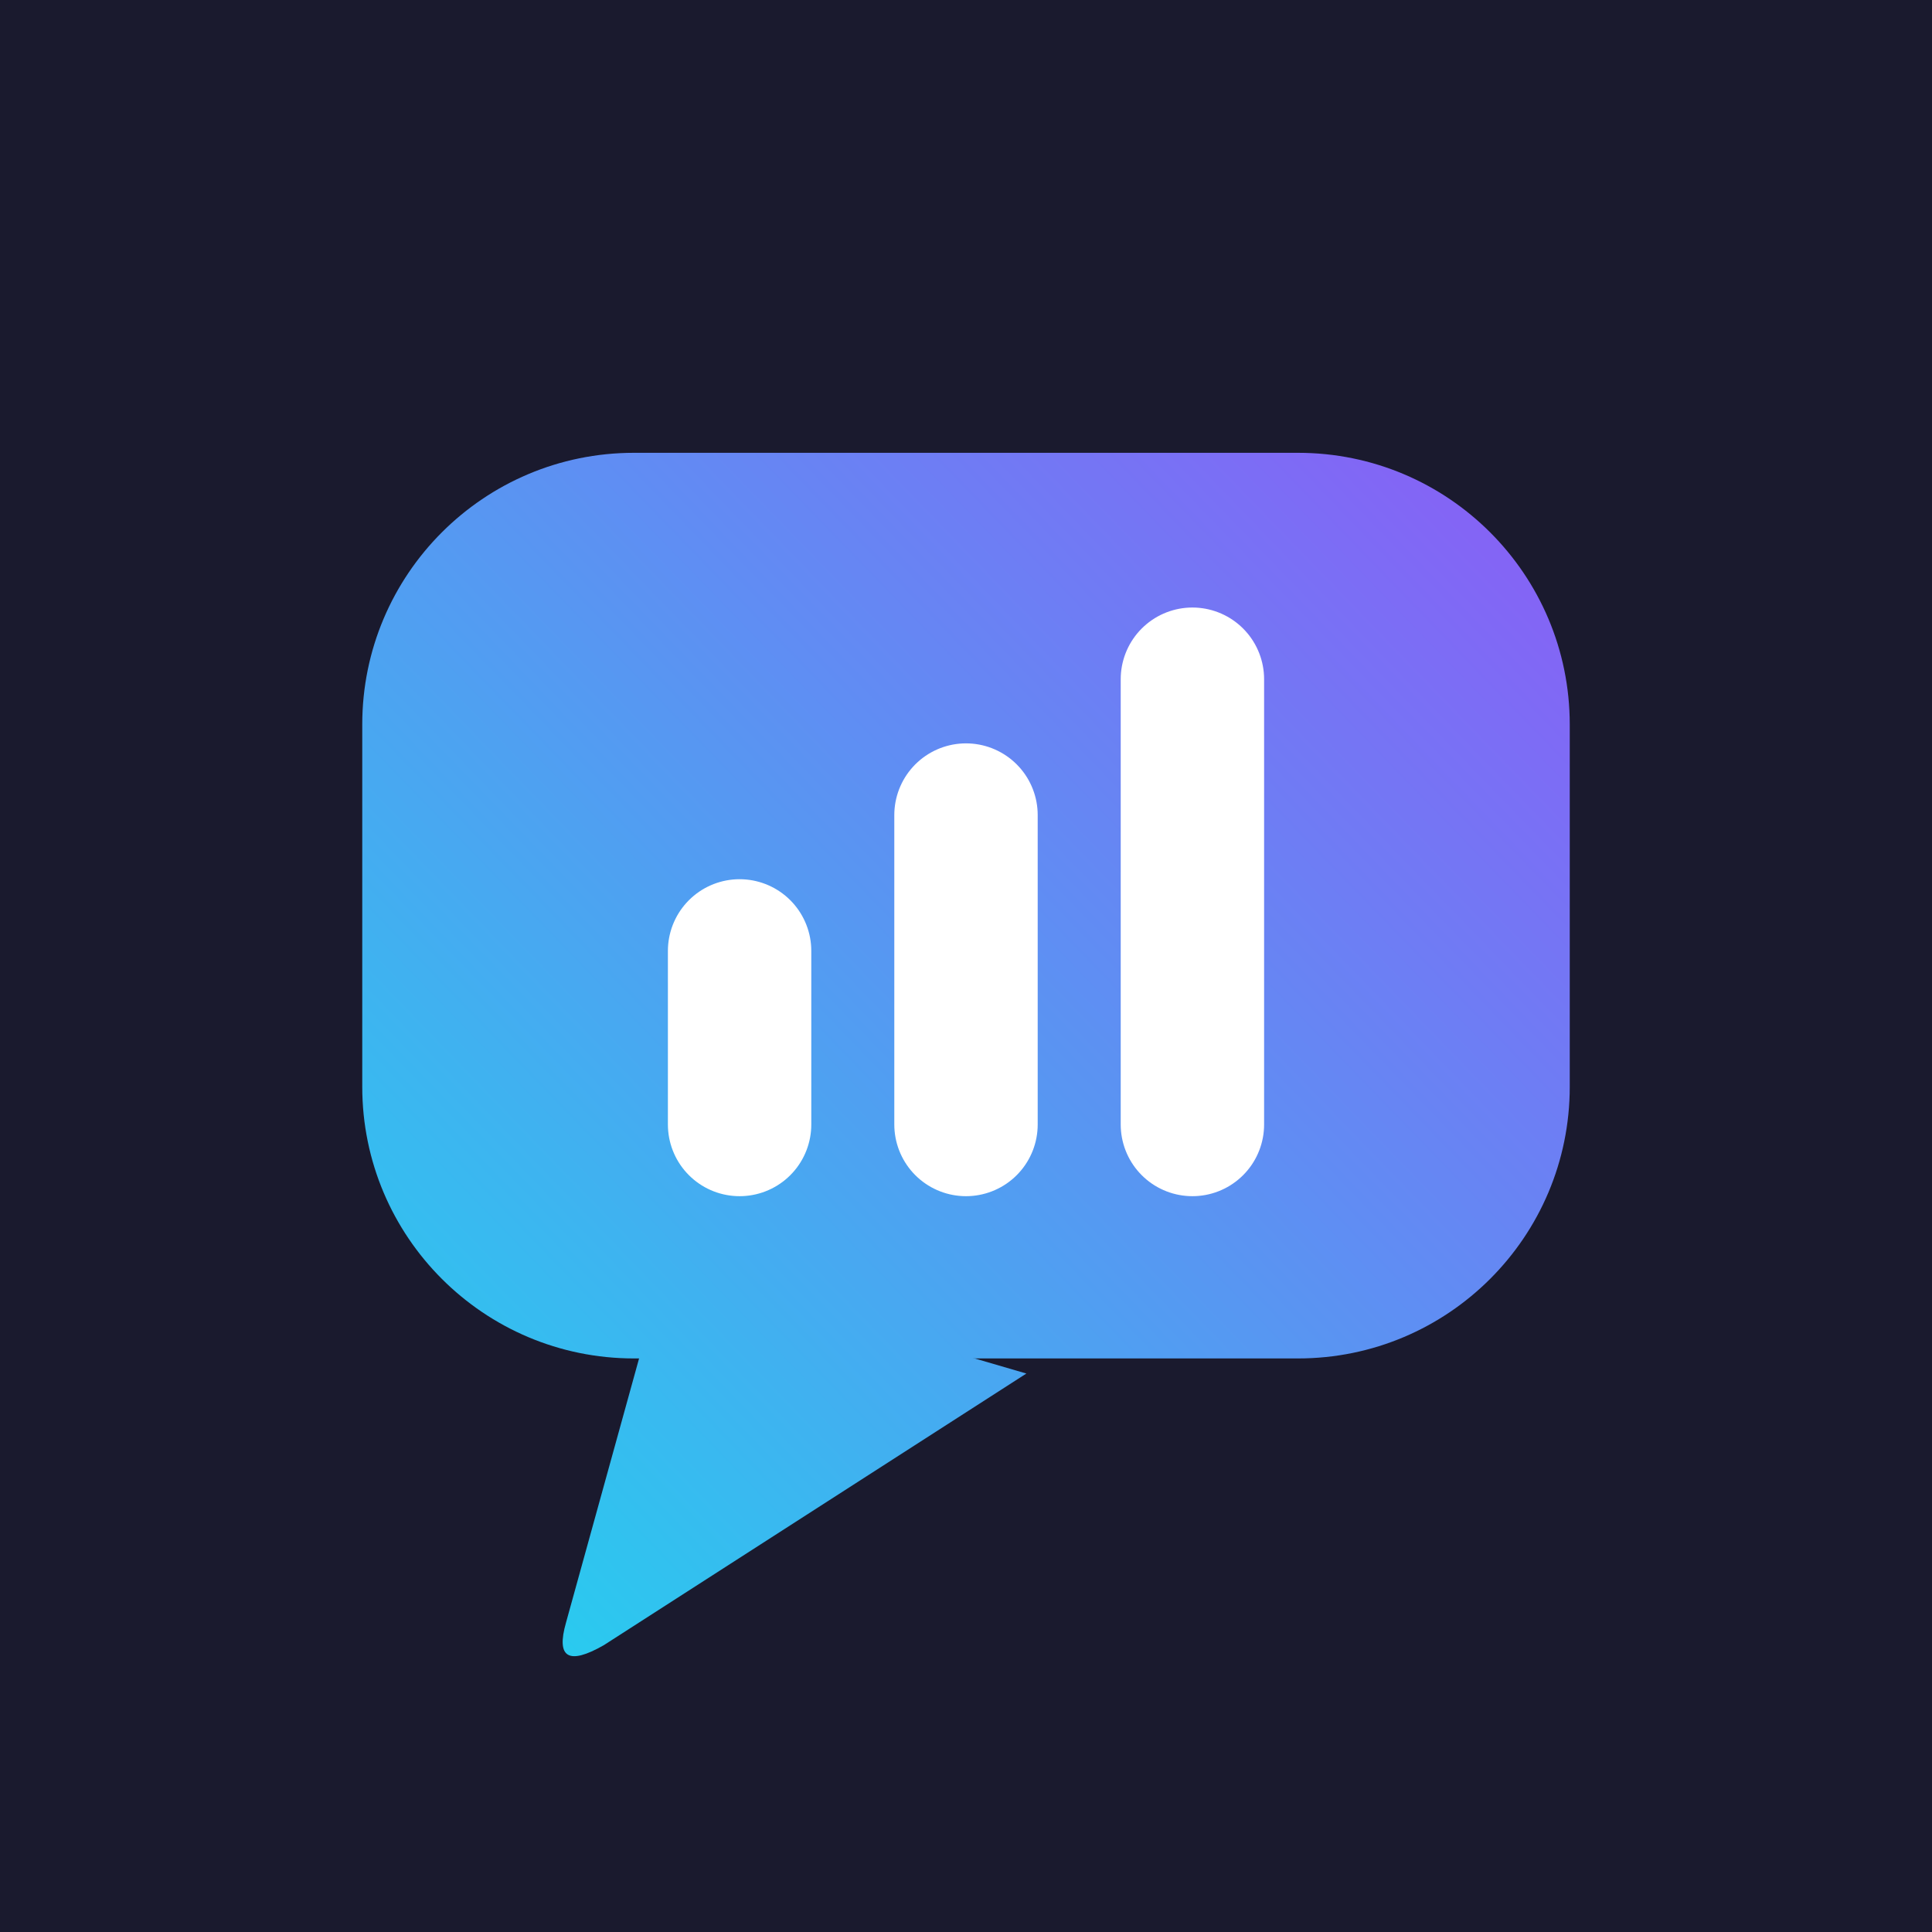
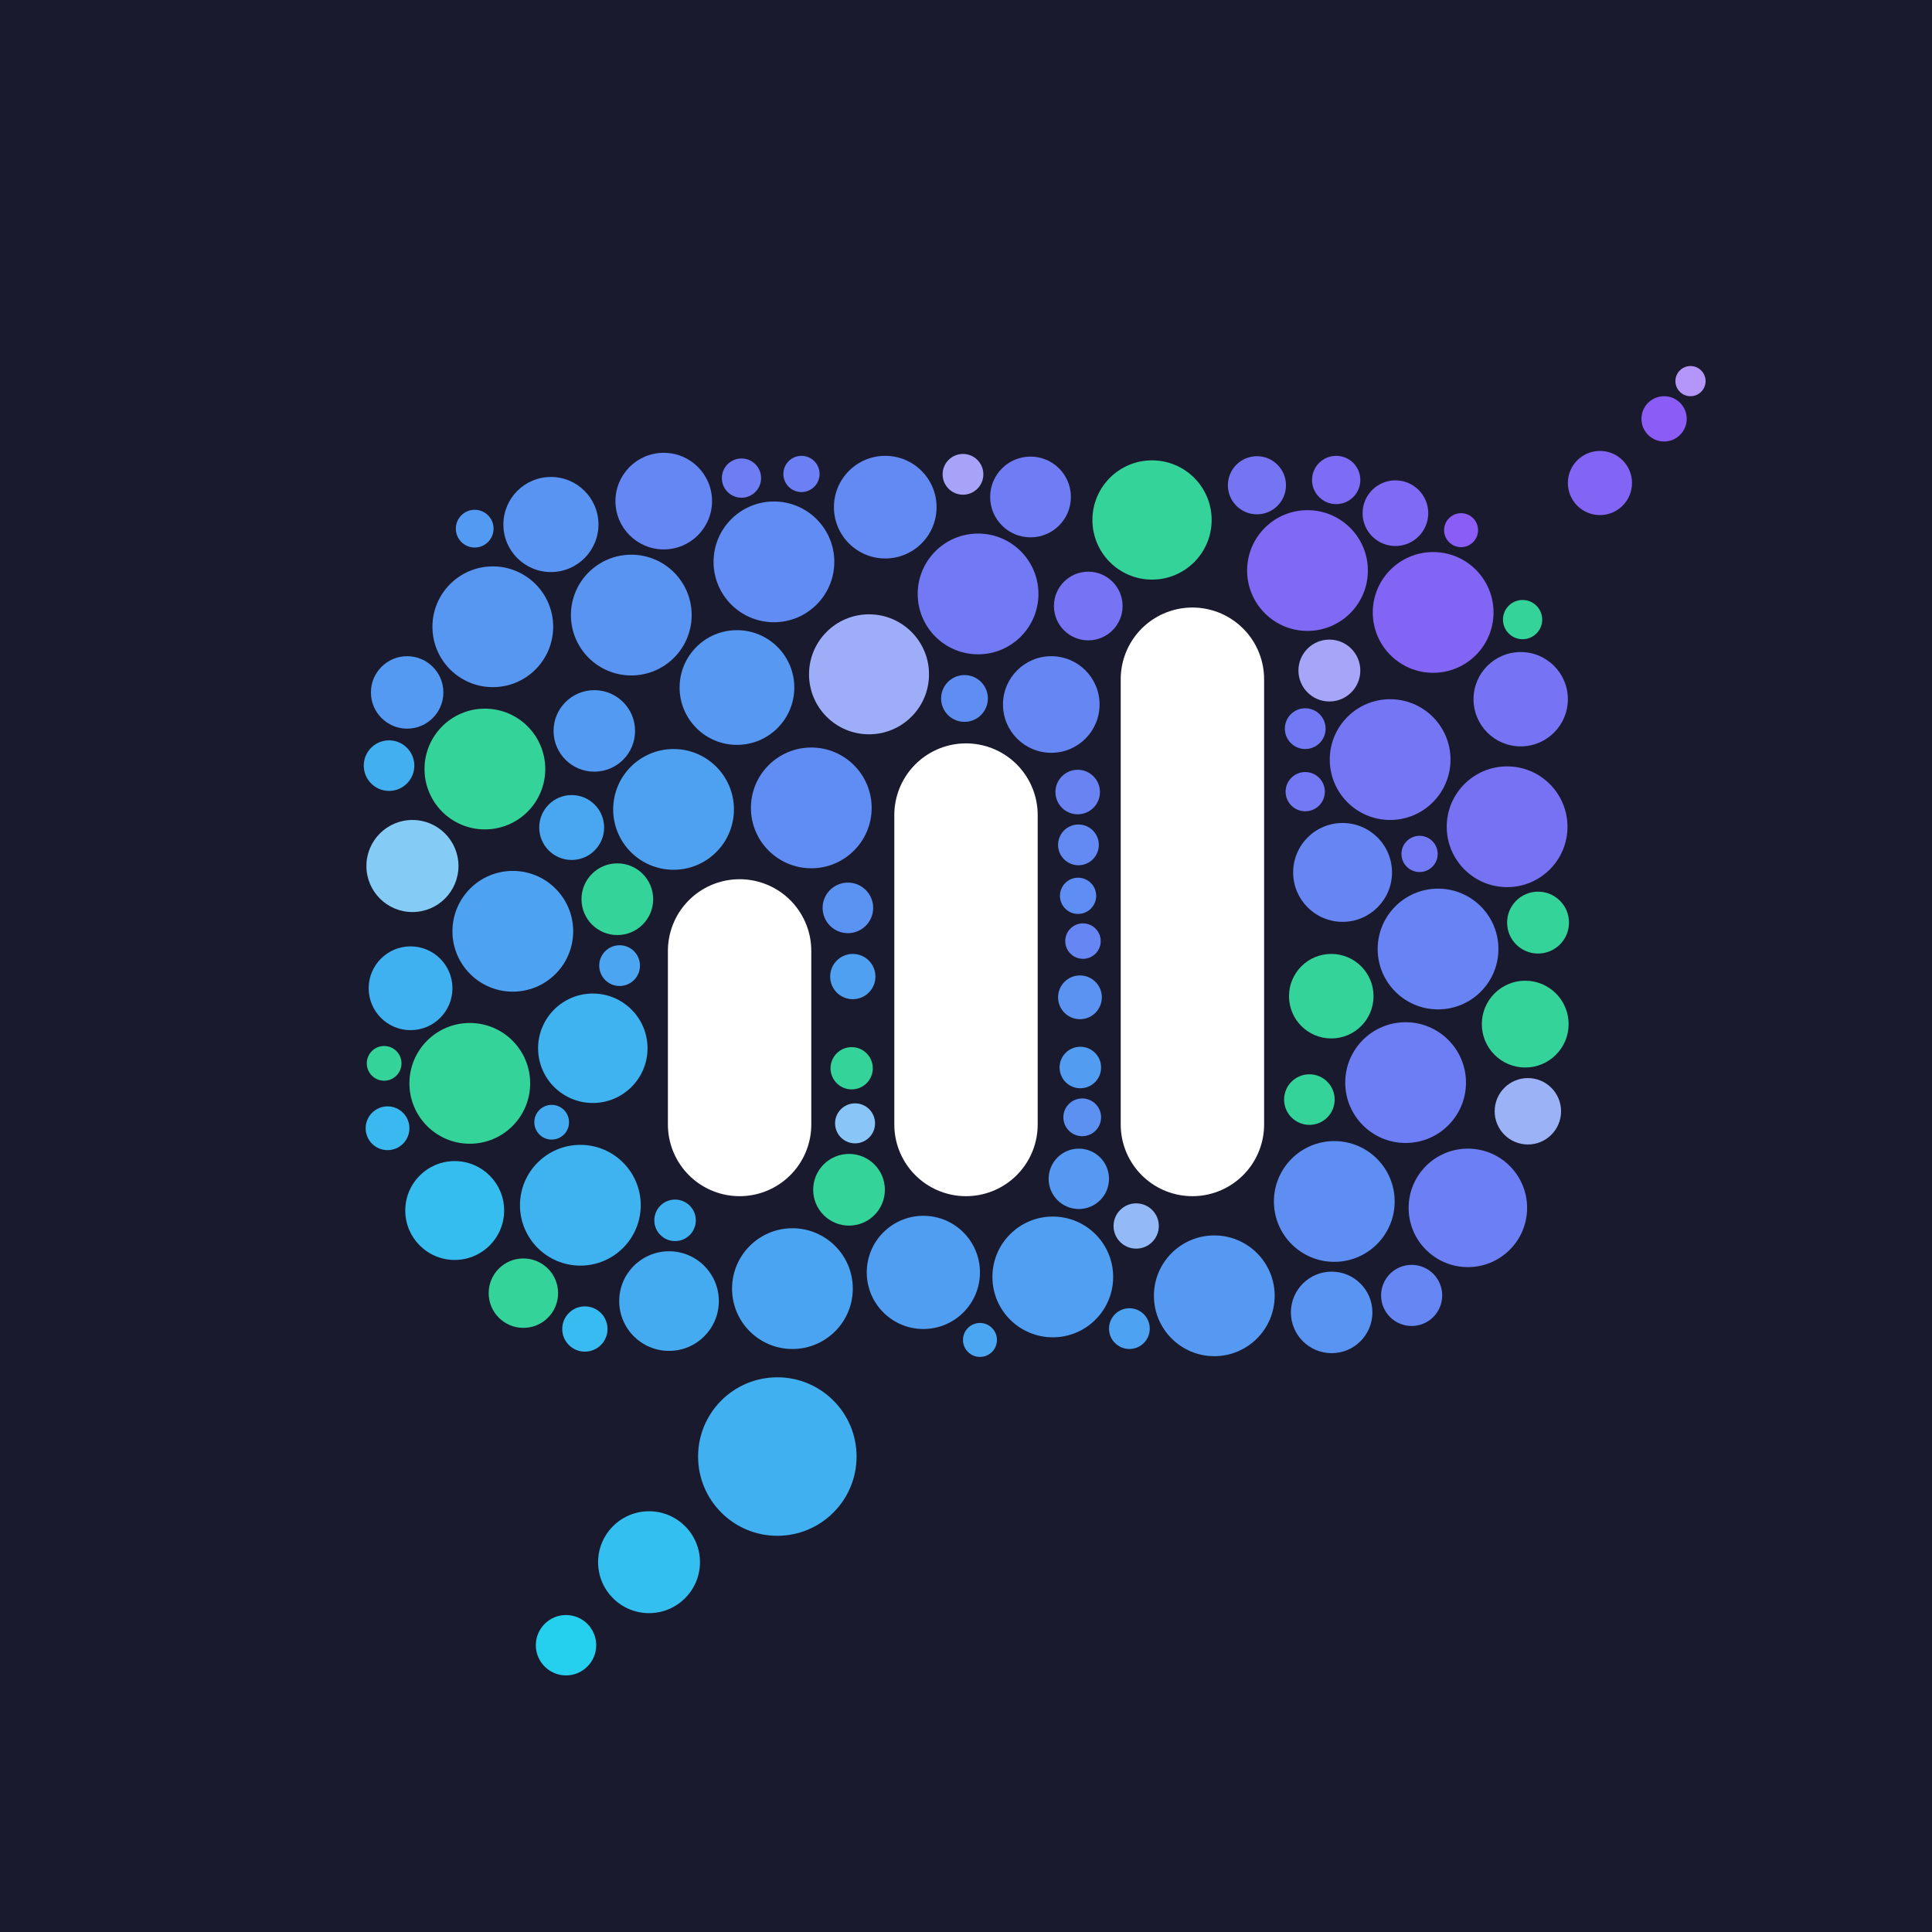
<svg xmlns="http://www.w3.org/2000/svg" viewBox="0 0 512 512">
-   <defs>
-     <linearGradient id="pg" gradientUnits="userSpaceOnUse" x1="96" y1="430" x2="416" y2="120">
-       <stop offset="0" stop-color="#22d3ee" />
-       <stop offset="1" stop-color="#8b5cf6" />
-     </linearGradient>
-   </defs>
  <rect width="512" height="512" fill="#1a1a2e" />
-   <path fill="url(#pg)" d="M 168 120 H 344 A 72 72 0 0 1 416 192 V 288 A 72 72 0 0 1 344 360 H 168 A 72 72 0 0 1 96 288 V 192 A 72 72 0 0 1 168 120 Z" />
-   <path fill="url(#pg)" d="M 176 336 L 150 430 Q 146 444 160 436 L 272 364 Z" />
-   <g stroke="#ffffff" stroke-width="38" stroke-linecap="round">
-     <line x1="196" y1="298" x2="196" y2="252" />
-     <line x1="256" y1="298" x2="256" y2="216" />
-     <line x1="316" y1="298" x2="316" y2="180" />
+   <g>
+     <circle cx="135.9" cy="246.8" r="16.0" fill="#4da2f1" />
+     <circle cx="153.8" cy="319.4" r="16.0" fill="#3eb3f0" />
+     <circle cx="205.1" cy="148.9" r="16.0" fill="#608cf3" />
+     <circle cx="130.6" cy="166.1" r="16.0" fill="#5797f2" />
+     <circle cx="353.6" cy="318.4" r="16.0" fill="#5f8ef3" />
+     <circle cx="128.5" cy="203.8" r="16.0" fill="#34d399" />
+     <circle cx="215.0" cy="214.1" r="16.0" fill="#608df3" />
+     <circle cx="124.5" cy="287.1" r="16.0" fill="#34d399" />
+     <circle cx="167.3" cy="163.0" r="16.0" fill="#5a94f2" />
+     <circle cx="259.2" cy="157.4" r="16.0" fill="#7279f4" />
+     <circle cx="399.4" cy="219.1" r="16.0" fill="#7772f4" />
+     <circle cx="346.5" cy="151.2" r="16.0" fill="#8069f5" />
+     <circle cx="321.8" cy="343.4" r="16.0" fill="#5699f2" />
+     <circle cx="372.5" cy="286.9" r="16.0" fill="#6d7ef4" />
+     <circle cx="368.4" cy="201.3" r="16.0" fill="#7476f4" />
+     <circle cx="210.0" cy="341.5" r="16.0" fill="#4ba4f1" />
+     <circle cx="381.1" cy="251.5" r="16.0" fill="#6883f3" />
+     <circle cx="178.5" cy="214.5" r="16.0" fill="#4ea1f1" />
+     <circle cx="379.8" cy="162.3" r="16.0" fill="#8365f5" />
+     <circle cx="279.0" cy="338.4" r="16.0" fill="#509ff2" />
+     <circle cx="230.3" cy="178.7" r="15.9" fill="#9eadf7" />
+     <circle cx="305.3" cy="137.8" r="15.8" fill="#34d399" />
+     <circle cx="389.0" cy="320.1" r="15.7" fill="#6c7ff4" />
+     <circle cx="195.3" cy="182.2" r="15.2" fill="#5698f2" />
+     <circle cx="244.7" cy="337.2" r="15.0" fill="#509ef2" />
+     <circle cx="157.1" cy="277.8" r="14.5" fill="#3fb2f0" />
+     <circle cx="234.6" cy="134.4" r="13.6" fill="#6389f3" />
+     <circle cx="177.3" cy="344.8" r="13.2" fill="#45abf1" />
+     <circle cx="120.5" cy="320.8" r="13.1" fill="#36bdf0" />
+     <circle cx="355.8" cy="231.2" r="13.1" fill="#6785f3" />
+     <circle cx="278.6" cy="186.7" r="12.8" fill="#6686f3" />
+     <circle cx="175.9" cy="132.8" r="12.8" fill="#6587f3" />
+     <circle cx="146.0" cy="139.0" r="12.6" fill="#5994f2" />
+     <circle cx="403.0" cy="185.3" r="12.5" fill="#7674f4" />
+     <circle cx="109.3" cy="229.5" r="12.2" fill="#84cbf5" />
+     <circle cx="404.2" cy="271.4" r="11.5" fill="#34d399" />
+     <circle cx="352.8" cy="264.0" r="11.2" fill="#34d399" />
+     <circle cx="108.8" cy="261.9" r="11.1" fill="#40b1f0" />
+     <circle cx="157.5" cy="193.7" r="10.8" fill="#539bf2" />
+     <circle cx="352.9" cy="347.8" r="10.8" fill="#5a94f2" />
+     <circle cx="273.1" cy="131.7" r="10.7" fill="#6f7cf4" />
+     <circle cx="107.9" cy="183.5" r="9.6" fill="#559af2" />
+     <circle cx="163.6" cy="238.3" r="9.5" fill="#34d399" />
+     <circle cx="225.0" cy="315.3" r="9.5" fill="#34d399" />
+     <circle cx="138.7" cy="342.7" r="9.2" fill="#34d399" />
+     <circle cx="288.4" cy="160.6" r="9.1" fill="#7674f4" />
+     <circle cx="404.9" cy="294.5" r="8.8" fill="#9bb2f7" />
+     <circle cx="369.8" cy="136.0" r="8.7" fill="#7f6af5" />
+     <circle cx="151.5" cy="219.3" r="8.6" fill="#49a7f1" />
+     <circle cx="352.3" cy="177.7" r="8.2" fill="#a6a5f8" />
+     <circle cx="407.6" cy="244.5" r="8.2" fill="#34d399" />
+     <circle cx="374.1" cy="343.3" r="8.1" fill="#6686f3" />
+     <circle cx="285.9" cy="312.4" r="8.0" fill="#5599f2" />
+     <circle cx="333.1" cy="128.6" r="7.7" fill="#7575f4" />
+     <circle cx="103.1" cy="202.9" r="6.7" fill="#42aff0" />
+     <circle cx="347.0" cy="291.4" r="6.7" fill="#34d399" />
+     <circle cx="224.7" cy="240.6" r="6.7" fill="#5b93f2" />
+     <circle cx="354.1" cy="127.2" r="6.4" fill="#7d6cf5" />
+     <circle cx="255.6" cy="185.1" r="6.2" fill="#5f8ef3" />
+     <circle cx="155.0" cy="352.2" r="6.0" fill="#37bbf0" />
+     <circle cx="301.1" cy="324.9" r="6.0" fill="#94b9f7" />
+     <circle cx="226.0" cy="258.8" r="6.0" fill="#4fa0f1" />
+     <circle cx="285.6" cy="209.9" r="5.9" fill="#6983f3" />
+     <circle cx="286.2" cy="264.3" r="5.8" fill="#5b93f2" />
+     <circle cx="102.7" cy="299.0" r="5.8" fill="#39b9f0" />
+     <circle cx="225.7" cy="283.1" r="5.6" fill="#34d399" />
+     <circle cx="286.3" cy="282.9" r="5.5" fill="#529df2" />
+     <circle cx="178.9" cy="323.4" r="5.5" fill="#40b1f0" />
+     <circle cx="164.2" cy="255.9" r="5.4" fill="#4ba5f1" />
+     <circle cx="285.8" cy="223.9" r="5.4" fill="#638af3" />
+     <circle cx="255.2" cy="125.7" r="5.4" fill="#a7a3f8" />
+     <circle cx="299.3" cy="352.1" r="5.4" fill="#4da2f1" />
+     <circle cx="345.9" cy="193.1" r="5.4" fill="#717af4" />
+     <circle cx="226.6" cy="297.7" r="5.3" fill="#89c5f6" />
+     <circle cx="345.9" cy="209.8" r="5.2" fill="#7378f4" />
+     <circle cx="403.5" cy="164.2" r="5.2" fill="#34d399" />
+     <circle cx="196.5" cy="126.7" r="5.2" fill="#6e7df4" />
+     <circle cx="286.8" cy="296.1" r="5.0" fill="#5c91f2" />
+     <circle cx="125.8" cy="140.1" r="5.0" fill="#539bf2" />
+     <circle cx="285.7" cy="237.4" r="4.8" fill="#5e8ef3" />
+     <circle cx="376.2" cy="226.3" r="4.8" fill="#717af4" />
+     <circle cx="212.4" cy="125.6" r="4.8" fill="#6c7ff4" />
+     <circle cx="287.0" cy="249.4" r="4.7" fill="#6686f3" />
+     <circle cx="146.2" cy="297.4" r="4.6" fill="#45abf1" />
+     <circle cx="101.8" cy="281.8" r="4.6" fill="#34d399" />
+     <circle cx="387.2" cy="140.5" r="4.5" fill="#8a5ef6" />
+     <circle cx="259.7" cy="355.1" r="4.5" fill="#4aa6f1" />
+     <circle cx="206.0" cy="386.0" r="21.0" fill="#40b0f0" />
+     <circle cx="172.0" cy="414.0" r="13.5" fill="#33bfef" />
+     <circle cx="150.0" cy="436.0" r="8.0" fill="#24d0ee" />
+     <circle cx="424.0" cy="128.0" r="8.5" fill="#8365f5" />
+     <circle cx="441.0" cy="111.0" r="6.0" fill="#8b5cf6" />
+     <circle cx="448.0" cy="101.0" r="4.0" fill="#b495f9" />
+     <g stroke="#ffffff" stroke-width="38" stroke-linecap="round">
+       <line x1="196" y1="298" x2="196" y2="252" />
+       <line x1="256" y1="298" x2="256" y2="216" />
+       <line x1="316" y1="298" x2="316" y2="180" />
+     </g>
  </g>
</svg>
